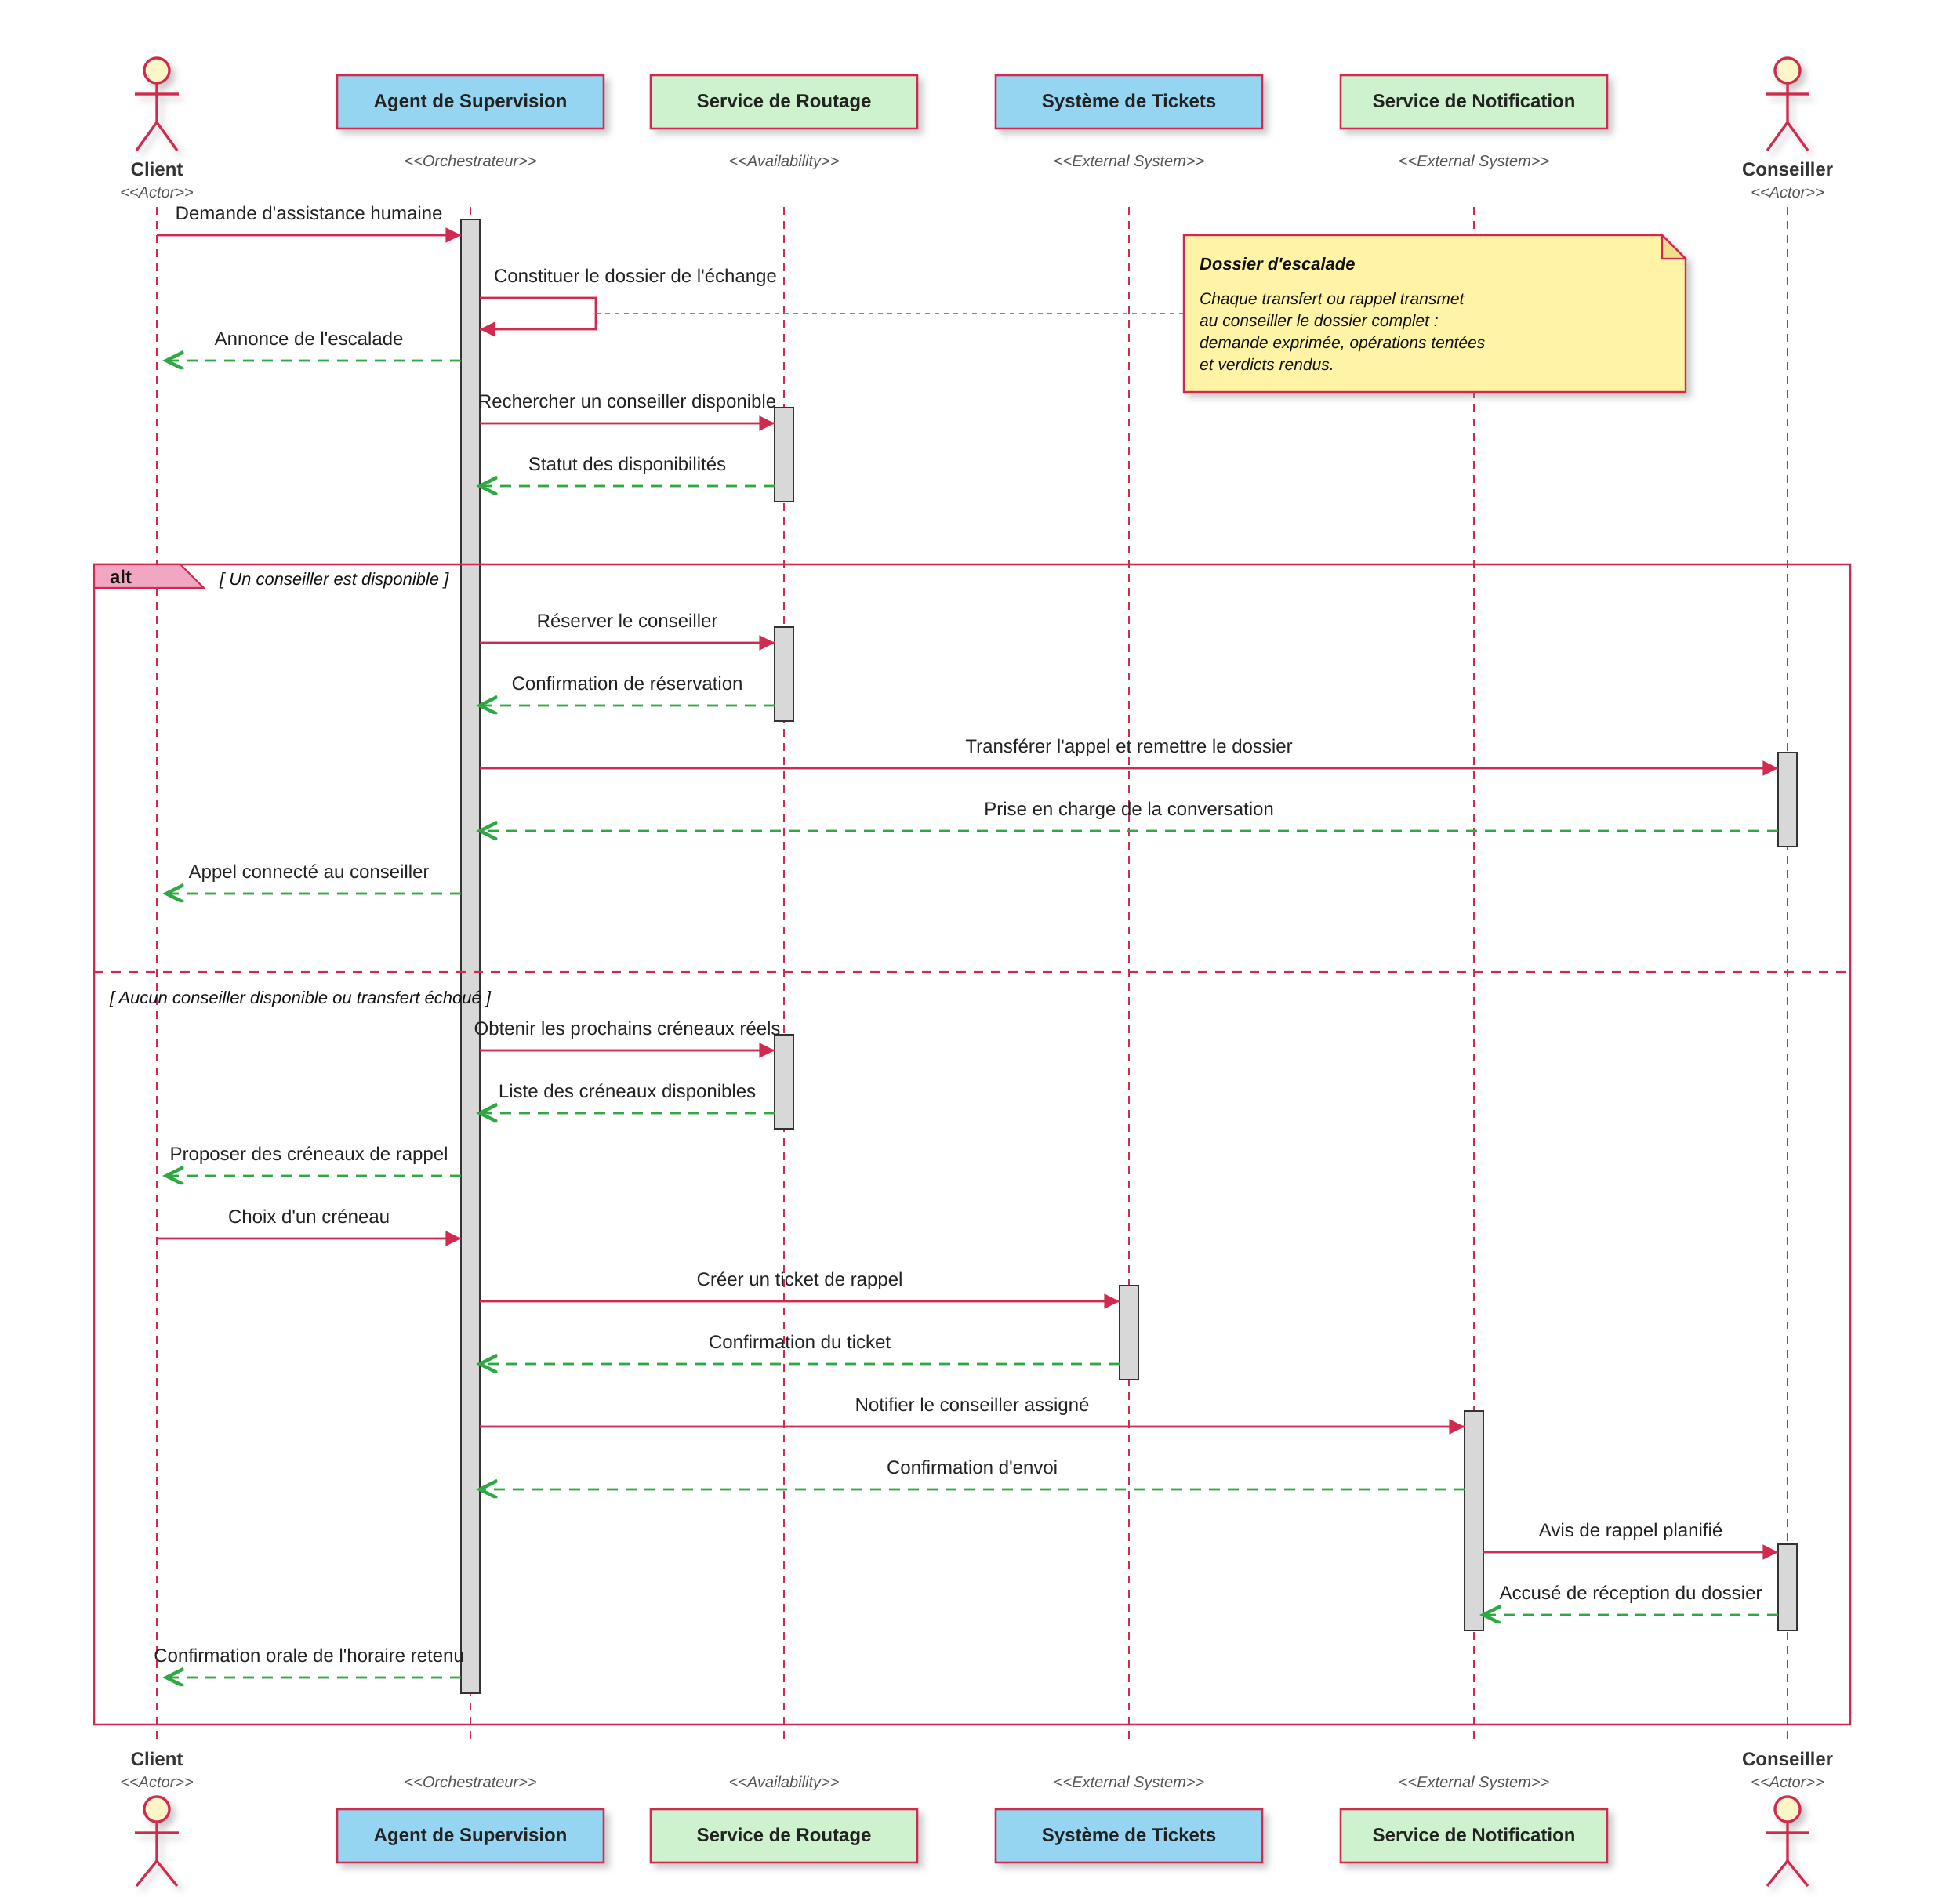
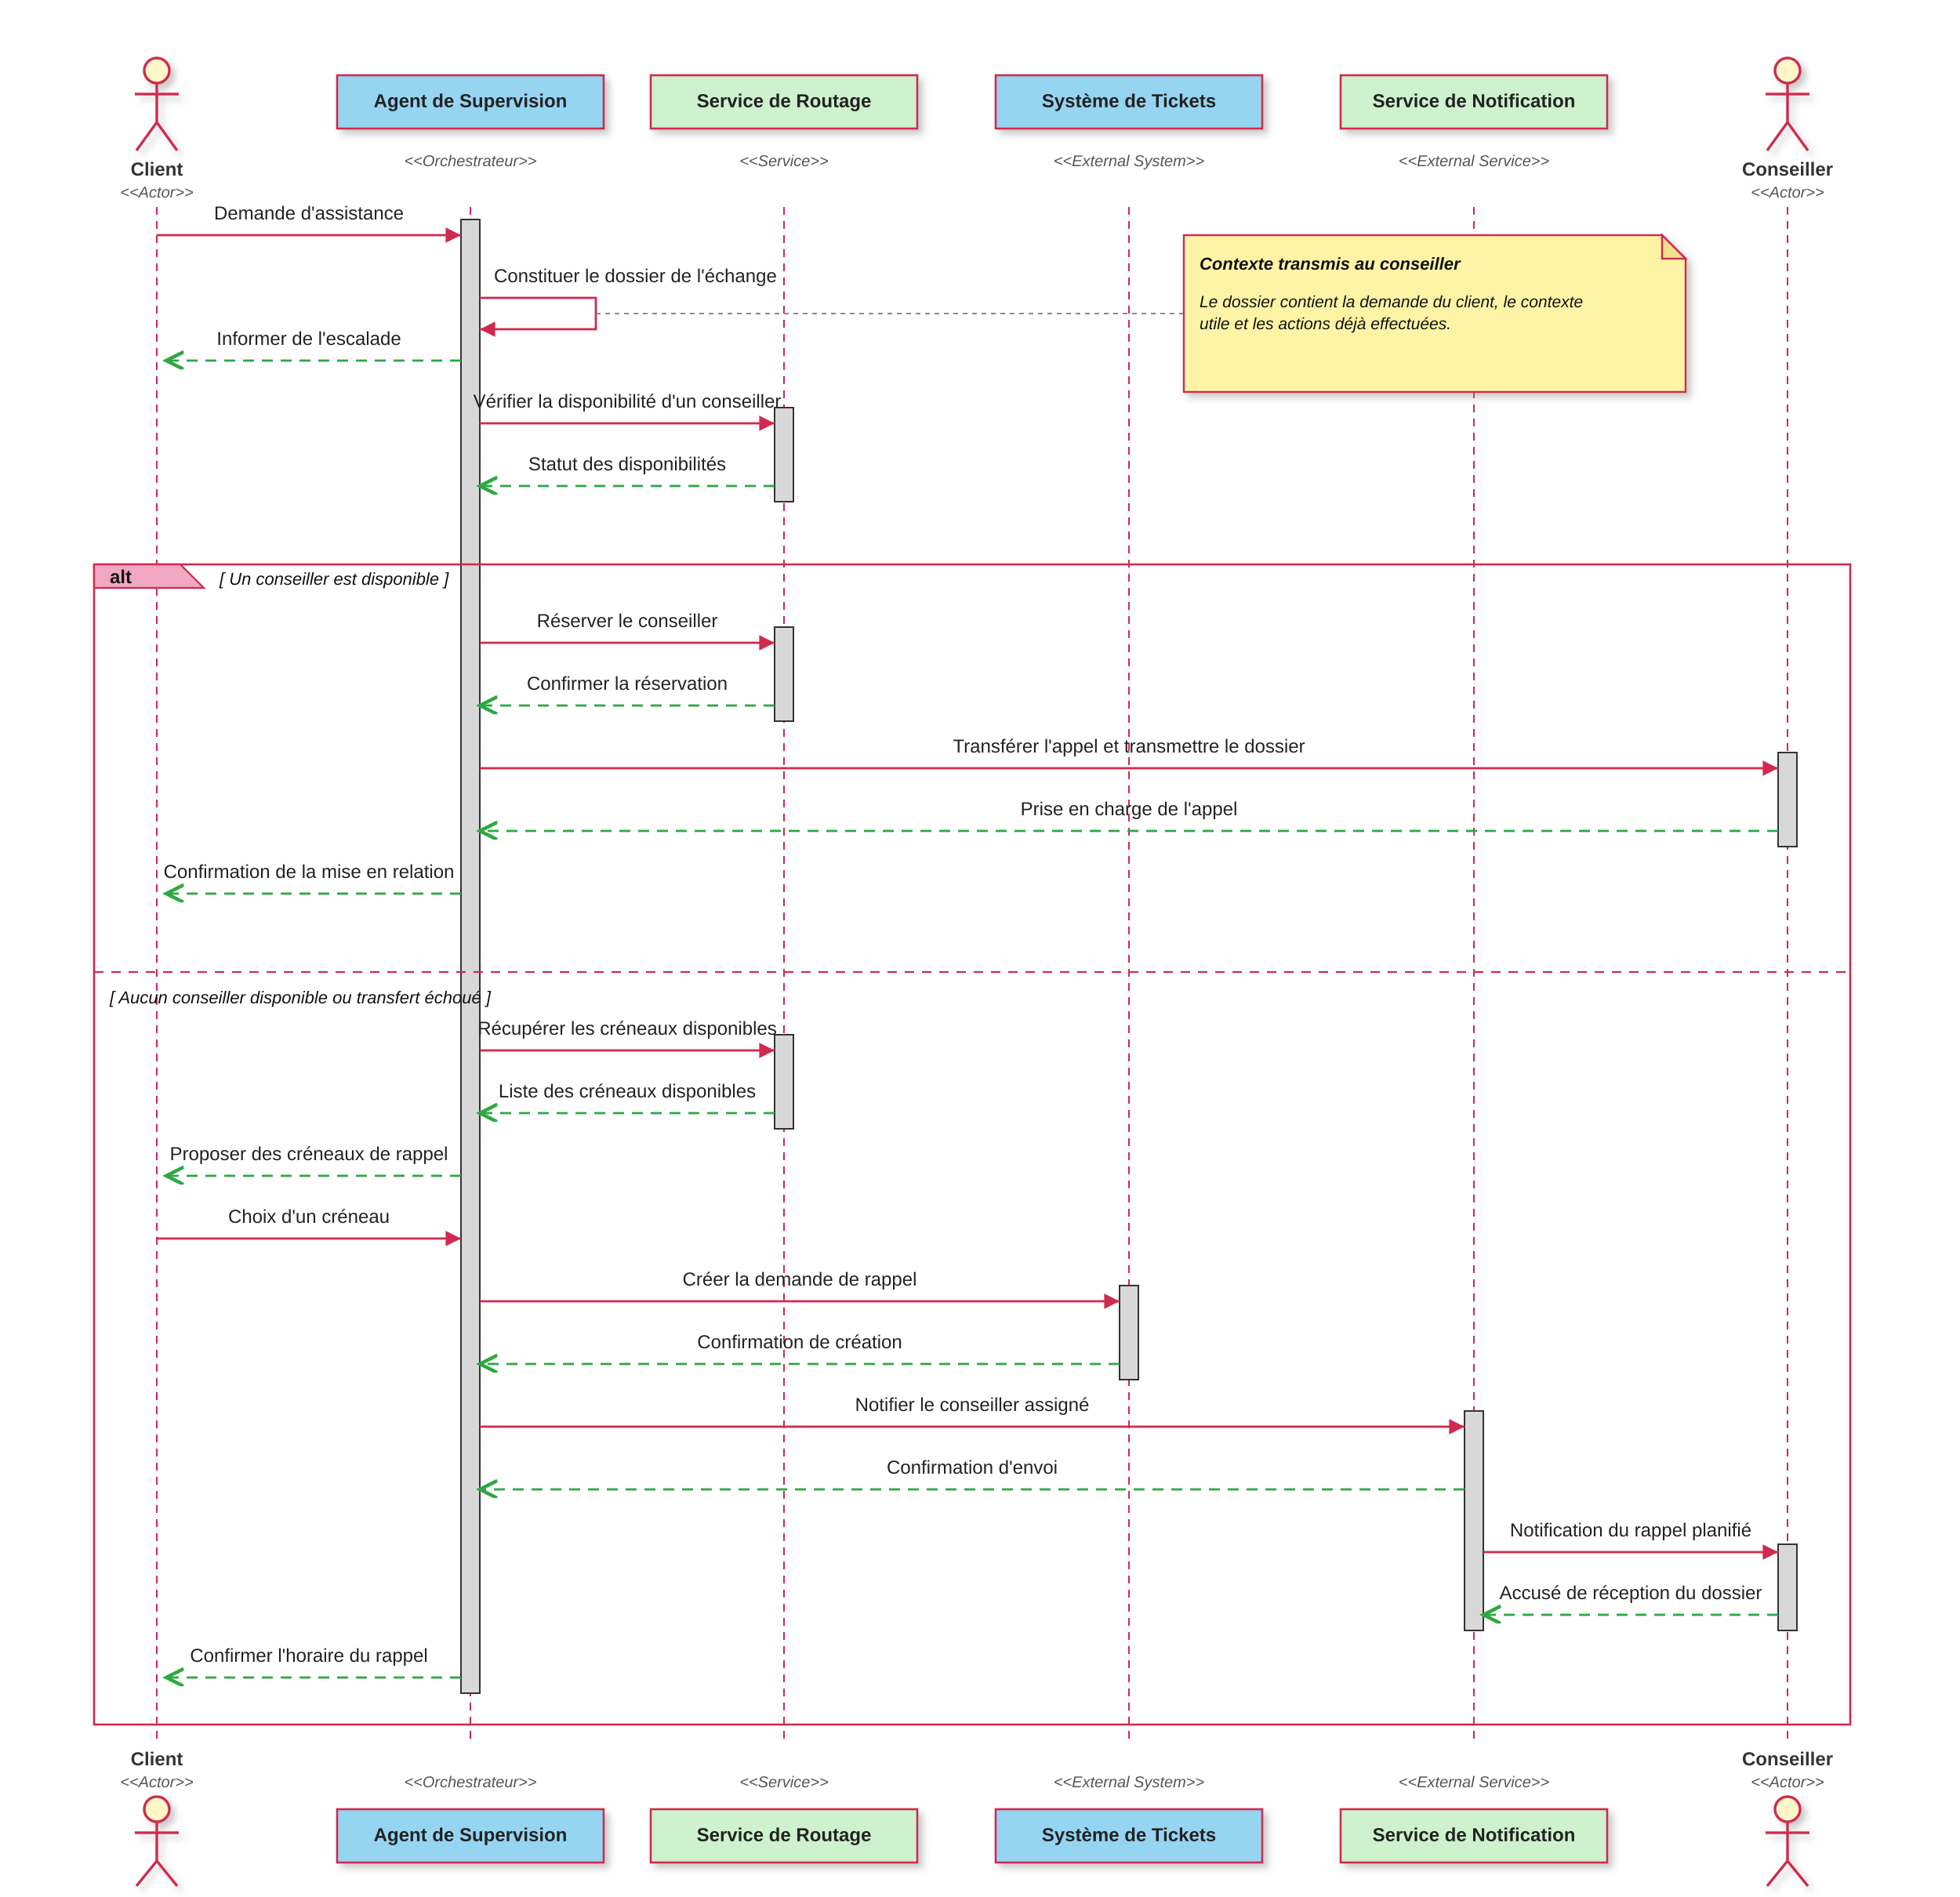
<svg xmlns="http://www.w3.org/2000/svg" width="1250" height="1210" viewBox="0 0 1250 1210">
  <rect width="1250" height="1210" fill="#FFFFFF" />
  <defs>
    <style>
text{font-family:Arial,Helvetica,sans-serif;}
.plab{font-size:12px;font-weight:bold;fill:#333333;text-anchor:middle;}
.pst{font-size:10px;font-style:italic;fill:#555555;text-anchor:middle;}
.bname{font-size:12px;font-weight:bold;fill:#222222;text-anchor:middle;dominant-baseline:middle;}
.mlab{font-size:12px;fill:#222222;text-anchor:middle;}
.mlabL{font-size:12px;fill:#222222;}
.fword{font-size:12px;font-weight:bold;fill:#111111;}
.fcond{font-size:11px;font-style:italic;fill:#111111;}
.life{fill:none;stroke:#D02A50;stroke-width:1;stroke-dasharray:5,4;}
.act{fill:none;stroke:#D02A50;stroke-width:1.7;}
.pB{fill:#96D5F2;stroke:#D02A50;stroke-width:1.3;}
.pG{fill:#CDF2CD;stroke:#D02A50;stroke-width:1.3;}
.actbar{fill:#d8d8d8;stroke:#333333;stroke-width:1;}
.msg{fill:none;stroke:#D02A50;stroke-width:1.4;}
.msgR{fill:none;stroke:#2EA843;stroke-width:1.4;stroke-dasharray:7,5;}
.frag{fill:none;stroke:#D02A50;stroke-width:1.3;}
.ftab{fill:#f1a7c1;stroke:#D02A50;stroke-width:1.1;}
.sep{stroke:#D02A50;stroke-width:1.1;stroke-dasharray:6,5;}
.callout{fill:#fff4a6;stroke:#D02A50;stroke-width:1.2;}
.fold{fill:#F0E08A;stroke:#D02A50;stroke-width:1.2;}
.ct{font-size:10.5px;font-style:italic;fill:#111111;}
.ctb{font-size:11px;font-weight:bold;font-style:italic;fill:#111111;}
</style>
    <filter id="ds" x="-30%" y="-30%" width="160%" height="160%">
      <feDropShadow dx="3" dy="3" stdDeviation="2" flood-color="#8A8A8A" flood-opacity="0.45" />
    </filter>
    <marker id="mM" markerWidth="9" markerHeight="9" refX="7" refY="3.5" orient="auto">
      <path d="M0 0 L7 3.5 L0 7 Z" fill="#D02A50" />
    </marker>
    <marker id="mGo" markerWidth="10" markerHeight="10" refX="8" refY="4" orient="auto">
      <path d="M0 0 L8 4 L0 8" fill="none" stroke="#2EA843" stroke-width="1.6" />
    </marker>
    <marker id="mSelf" markerWidth="9" markerHeight="9" refX="7" refY="3.5" orient="auto">
      <path d="M0 0 L7 3.5 L0 7 Z" fill="#D02A50" />
    </marker>
  </defs>
  <path d="M100 132 L100 1110" class="life" />
  <path d="M300 132 L300 1110" class="life" />
  <path d="M500 132 L500 1110" class="life" />
  <path d="M720 132 L720 1110" class="life" />
  <path d="M940 132 L940 1110" class="life" />
  <path d="M1140 132 L1140 1110" class="life" />
  <g class="act" filter="url(#ds)">
    <circle cx="100" cy="45" r="8" fill="#FFF6C7" />
    <path d="M100 53 L100 78" />
    <path d="M86 60 L114 60" />
    <path d="M100 78 L87 96" />
    <path d="M100 78 L113 96" />
  </g>
  <text x="100" y="112" class="plab">Client</text>
  <text x="100" y="126" class="pst">&lt;&lt;Actor&gt;&gt;</text>
  <rect x="215" y="48" width="170" height="34" class="pB" filter="url(#ds)" />
  <text x="300" y="65" class="bname">Agent de Supervision</text>
  <text x="300" y="106" class="pst">&lt;&lt;Orchestrateur&gt;&gt;</text>
  <rect x="415" y="48" width="170" height="34" class="pG" filter="url(#ds)" />
  <text x="500" y="65" class="bname">Service de Routage</text>
-   <text x="500" y="106" class="pst">&lt;&lt;Availability&gt;&gt;</text>
+   <text x="500" y="106" class="pst">&lt;&lt;Service&gt;&gt;</text>
  <rect x="635" y="48" width="170" height="34" class="pB" filter="url(#ds)" />
  <text x="720" y="65" class="bname">Système de Tickets</text>
  <text x="720" y="106" class="pst">&lt;&lt;External System&gt;&gt;</text>
  <rect x="855" y="48" width="170" height="34" class="pG" filter="url(#ds)" />
  <text x="940" y="65" class="bname">Service de Notification</text>
-   <text x="940" y="106" class="pst">&lt;&lt;External System&gt;&gt;</text>
+   <text x="940" y="106" class="pst">&lt;&lt;External Service&gt;&gt;</text>
  <g class="act" filter="url(#ds)">
    <circle cx="1140" cy="45" r="8" fill="#FFF6C7" />
    <path d="M1140 53 L1140 78" />
    <path d="M1126 60 L1154 60" />
    <path d="M1140 78 L1127 96" />
    <path d="M1140 78 L1153 96" />
  </g>
  <text x="1140" y="112" class="plab">Conseiller</text>
  <text x="1140" y="126" class="pst">&lt;&lt;Actor&gt;&gt;</text>
  <rect x="294" y="140" width="12" height="940" class="actbar" />
  <rect x="494" y="260" width="12" height="60" class="actbar" />
  <rect x="494" y="400" width="12" height="60" class="actbar" />
  <rect x="1134" y="480" width="12" height="60" class="actbar" />
  <rect x="494" y="660" width="12" height="60" class="actbar" />
  <rect x="714" y="820" width="12" height="60" class="actbar" />
  <rect x="934" y="900" width="12" height="140" class="actbar" />
  <rect x="1134" y="985" width="12" height="55" class="actbar" />
  <path d="M100 150 L294 150" class="msg" marker-end="url(#mM)" />
-   <text x="197" y="140" class="mlab">Demande d'assistance humaine</text>
+   <text x="197" y="140" class="mlab">Demande d'assistance</text>
  <path d="M306,190 L380,190 L380,210 L306,210" fill="none" stroke="#D02A50" stroke-width="1.4" marker-end="url(#mSelf)" />
  <text x="315" y="180" class="mlabL">Constituer le dossier de l'échange</text>
  <line x1="380" y1="200" x2="755" y2="200" stroke="#888888" stroke-width="1" stroke-dasharray="3,3" />
  <path d="M294 230 L106 230" class="msgR" marker-end="url(#mGo)" />
-   <text x="197" y="220" class="mlab">Annonce de l'escalade</text>
+   <text x="197" y="220" class="mlab">Informer de l'escalade</text>
  <path d="M306 270 L494 270" class="msg" marker-end="url(#mM)" />
-   <text x="400" y="260" class="mlab">Rechercher un conseiller disponible</text>
+   <text x="400" y="260" class="mlab">Vérifier la disponibilité d'un conseiller</text>
  <path d="M494 310 L306 310" class="msgR" marker-end="url(#mGo)" />
  <text x="400" y="300" class="mlab">Statut des disponibilités</text>
  <path d="M755 150 L1060 150 L1075 165 L1075 250 L755 250 Z" class="callout" filter="url(#ds)" />
  <path d="M1060 150 L1060 165 L1075 165 Z" class="fold" />
-   <text x="765" y="172" class="ctb">Dossier d'escalade</text>
-   <text x="765" y="194" class="ct">Chaque transfert ou rappel transmet</text>
-   <text x="765" y="208" class="ct">au conseiller le dossier complet :</text>
-   <text x="765" y="222" class="ct">demande exprimée, opérations tentées</text>
-   <text x="765" y="236" class="ct">et verdicts rendus.</text>
+   <text x="765" y="172" class="ctb">Contexte transmis au conseiller</text>
+   <text x="765" y="196" class="ct">Le dossier contient la demande du client, le contexte</text>
+   <text x="765" y="210" class="ct">utile et les actions déjà effectuées.</text>
  <rect x="60" y="360" width="1120" height="740" class="frag" />
  <path d="M60,360 L115,360 L130,375 L60,375 Z" class="ftab" />
  <text x="70" y="372" class="fword">alt</text>
  <text x="140" y="373" class="fcond">[ Un conseiller est disponible ]</text>
  <line x1="60" y1="620" x2="1180" y2="620" class="sep" />
  <text x="70" y="640" class="fcond">[ Aucun conseiller disponible ou transfert échoué ]</text>
  <path d="M306 410 L494 410" class="msg" marker-end="url(#mM)" />
  <text x="400" y="400" class="mlab">Réserver le conseiller</text>
  <path d="M494 450 L306 450" class="msgR" marker-end="url(#mGo)" />
-   <text x="400" y="440" class="mlab">Confirmation de réservation</text>
+   <text x="400" y="440" class="mlab">Confirmer la réservation</text>
  <path d="M306 490 L1134 490" class="msg" marker-end="url(#mM)" />
-   <text x="720" y="480" class="mlab">Transférer l'appel et remettre le dossier</text>
+   <text x="720" y="480" class="mlab">Transférer l'appel et transmettre le dossier</text>
  <path d="M1134 530 L306 530" class="msgR" marker-end="url(#mGo)" />
-   <text x="720" y="520" class="mlab">Prise en charge de la conversation</text>
+   <text x="720" y="520" class="mlab">Prise en charge de l'appel</text>
  <path d="M294 570 L106 570" class="msgR" marker-end="url(#mGo)" />
-   <text x="197" y="560" class="mlab">Appel connecté au conseiller</text>
+   <text x="197" y="560" class="mlab">Confirmation de la mise en relation</text>
  <path d="M306 670 L494 670" class="msg" marker-end="url(#mM)" />
-   <text x="400" y="660" class="mlab">Obtenir les prochains créneaux réels</text>
+   <text x="400" y="660" class="mlab">Récupérer les créneaux disponibles</text>
  <path d="M494 710 L306 710" class="msgR" marker-end="url(#mGo)" />
  <text x="400" y="700" class="mlab">Liste des créneaux disponibles</text>
  <path d="M294 750 L106 750" class="msgR" marker-end="url(#mGo)" />
  <text x="197" y="740" class="mlab">Proposer des créneaux de rappel</text>
  <path d="M100 790 L294 790" class="msg" marker-end="url(#mM)" />
  <text x="197" y="780" class="mlab">Choix d'un créneau</text>
  <path d="M306 830 L714 830" class="msg" marker-end="url(#mM)" />
-   <text x="510" y="820" class="mlab">Créer un ticket de rappel</text>
+   <text x="510" y="820" class="mlab">Créer la demande de rappel</text>
  <path d="M714 870 L306 870" class="msgR" marker-end="url(#mGo)" />
-   <text x="510" y="860" class="mlab">Confirmation du ticket</text>
+   <text x="510" y="860" class="mlab">Confirmation de création</text>
  <path d="M306 910 L934 910" class="msg" marker-end="url(#mM)" />
  <text x="620" y="900" class="mlab">Notifier le conseiller assigné</text>
  <path d="M934 950 L306 950" class="msgR" marker-end="url(#mGo)" />
  <text x="620" y="940" class="mlab">Confirmation d'envoi</text>
  <path d="M946 990 L1134 990" class="msg" marker-end="url(#mM)" />
-   <text x="1040" y="980" class="mlab">Avis de rappel planifié</text>
+   <text x="1040" y="980" class="mlab">Notification du rappel planifié</text>
  <path d="M1134 1030 L946 1030" class="msgR" marker-end="url(#mGo)" />
  <text x="1040" y="1020" class="mlab">Accusé de réception du dossier</text>
  <path d="M294 1070 L106 1070" class="msgR" marker-end="url(#mGo)" />
-   <text x="197" y="1060" class="mlab">Confirmation orale de l'horaire retenu</text>
+   <text x="197" y="1060" class="mlab">Confirmer l'horaire du rappel</text>
  <text x="100" y="1126" class="plab">Client</text>
  <text x="100" y="1140" class="pst">&lt;&lt;Actor&gt;&gt;</text>
  <g class="act" filter="url(#ds)">
    <circle cx="100" cy="1154" r="8" fill="#FFF6C7" />
    <path d="M100 1162 L100 1187" />
    <path d="M86 1169 L114 1169" />
    <path d="M100 1187 L87 1203" />
    <path d="M100 1187 L113 1203" />
  </g>
  <text x="300" y="1140" class="pst">&lt;&lt;Orchestrateur&gt;&gt;</text>
  <rect x="215" y="1154" width="170" height="34" class="pB" filter="url(#ds)" />
  <text x="300" y="1171" class="bname">Agent de Supervision</text>
-   <text x="500" y="1140" class="pst">&lt;&lt;Availability&gt;&gt;</text>
+   <text x="500" y="1140" class="pst">&lt;&lt;Service&gt;&gt;</text>
  <rect x="415" y="1154" width="170" height="34" class="pG" filter="url(#ds)" />
  <text x="500" y="1171" class="bname">Service de Routage</text>
  <text x="720" y="1140" class="pst">&lt;&lt;External System&gt;&gt;</text>
  <rect x="635" y="1154" width="170" height="34" class="pB" filter="url(#ds)" />
  <text x="720" y="1171" class="bname">Système de Tickets</text>
-   <text x="940" y="1140" class="pst">&lt;&lt;External System&gt;&gt;</text>
+   <text x="940" y="1140" class="pst">&lt;&lt;External Service&gt;&gt;</text>
  <rect x="855" y="1154" width="170" height="34" class="pG" filter="url(#ds)" />
  <text x="940" y="1171" class="bname">Service de Notification</text>
  <text x="1140" y="1126" class="plab">Conseiller</text>
  <text x="1140" y="1140" class="pst">&lt;&lt;Actor&gt;&gt;</text>
  <g class="act" filter="url(#ds)">
    <circle cx="1140" cy="1154" r="8" fill="#FFF6C7" />
    <path d="M1140 1162 L1140 1187" />
    <path d="M1126 1169 L1154 1169" />
    <path d="M1140 1187 L1127 1203" />
    <path d="M1140 1187 L1153 1203" />
  </g>
</svg>
